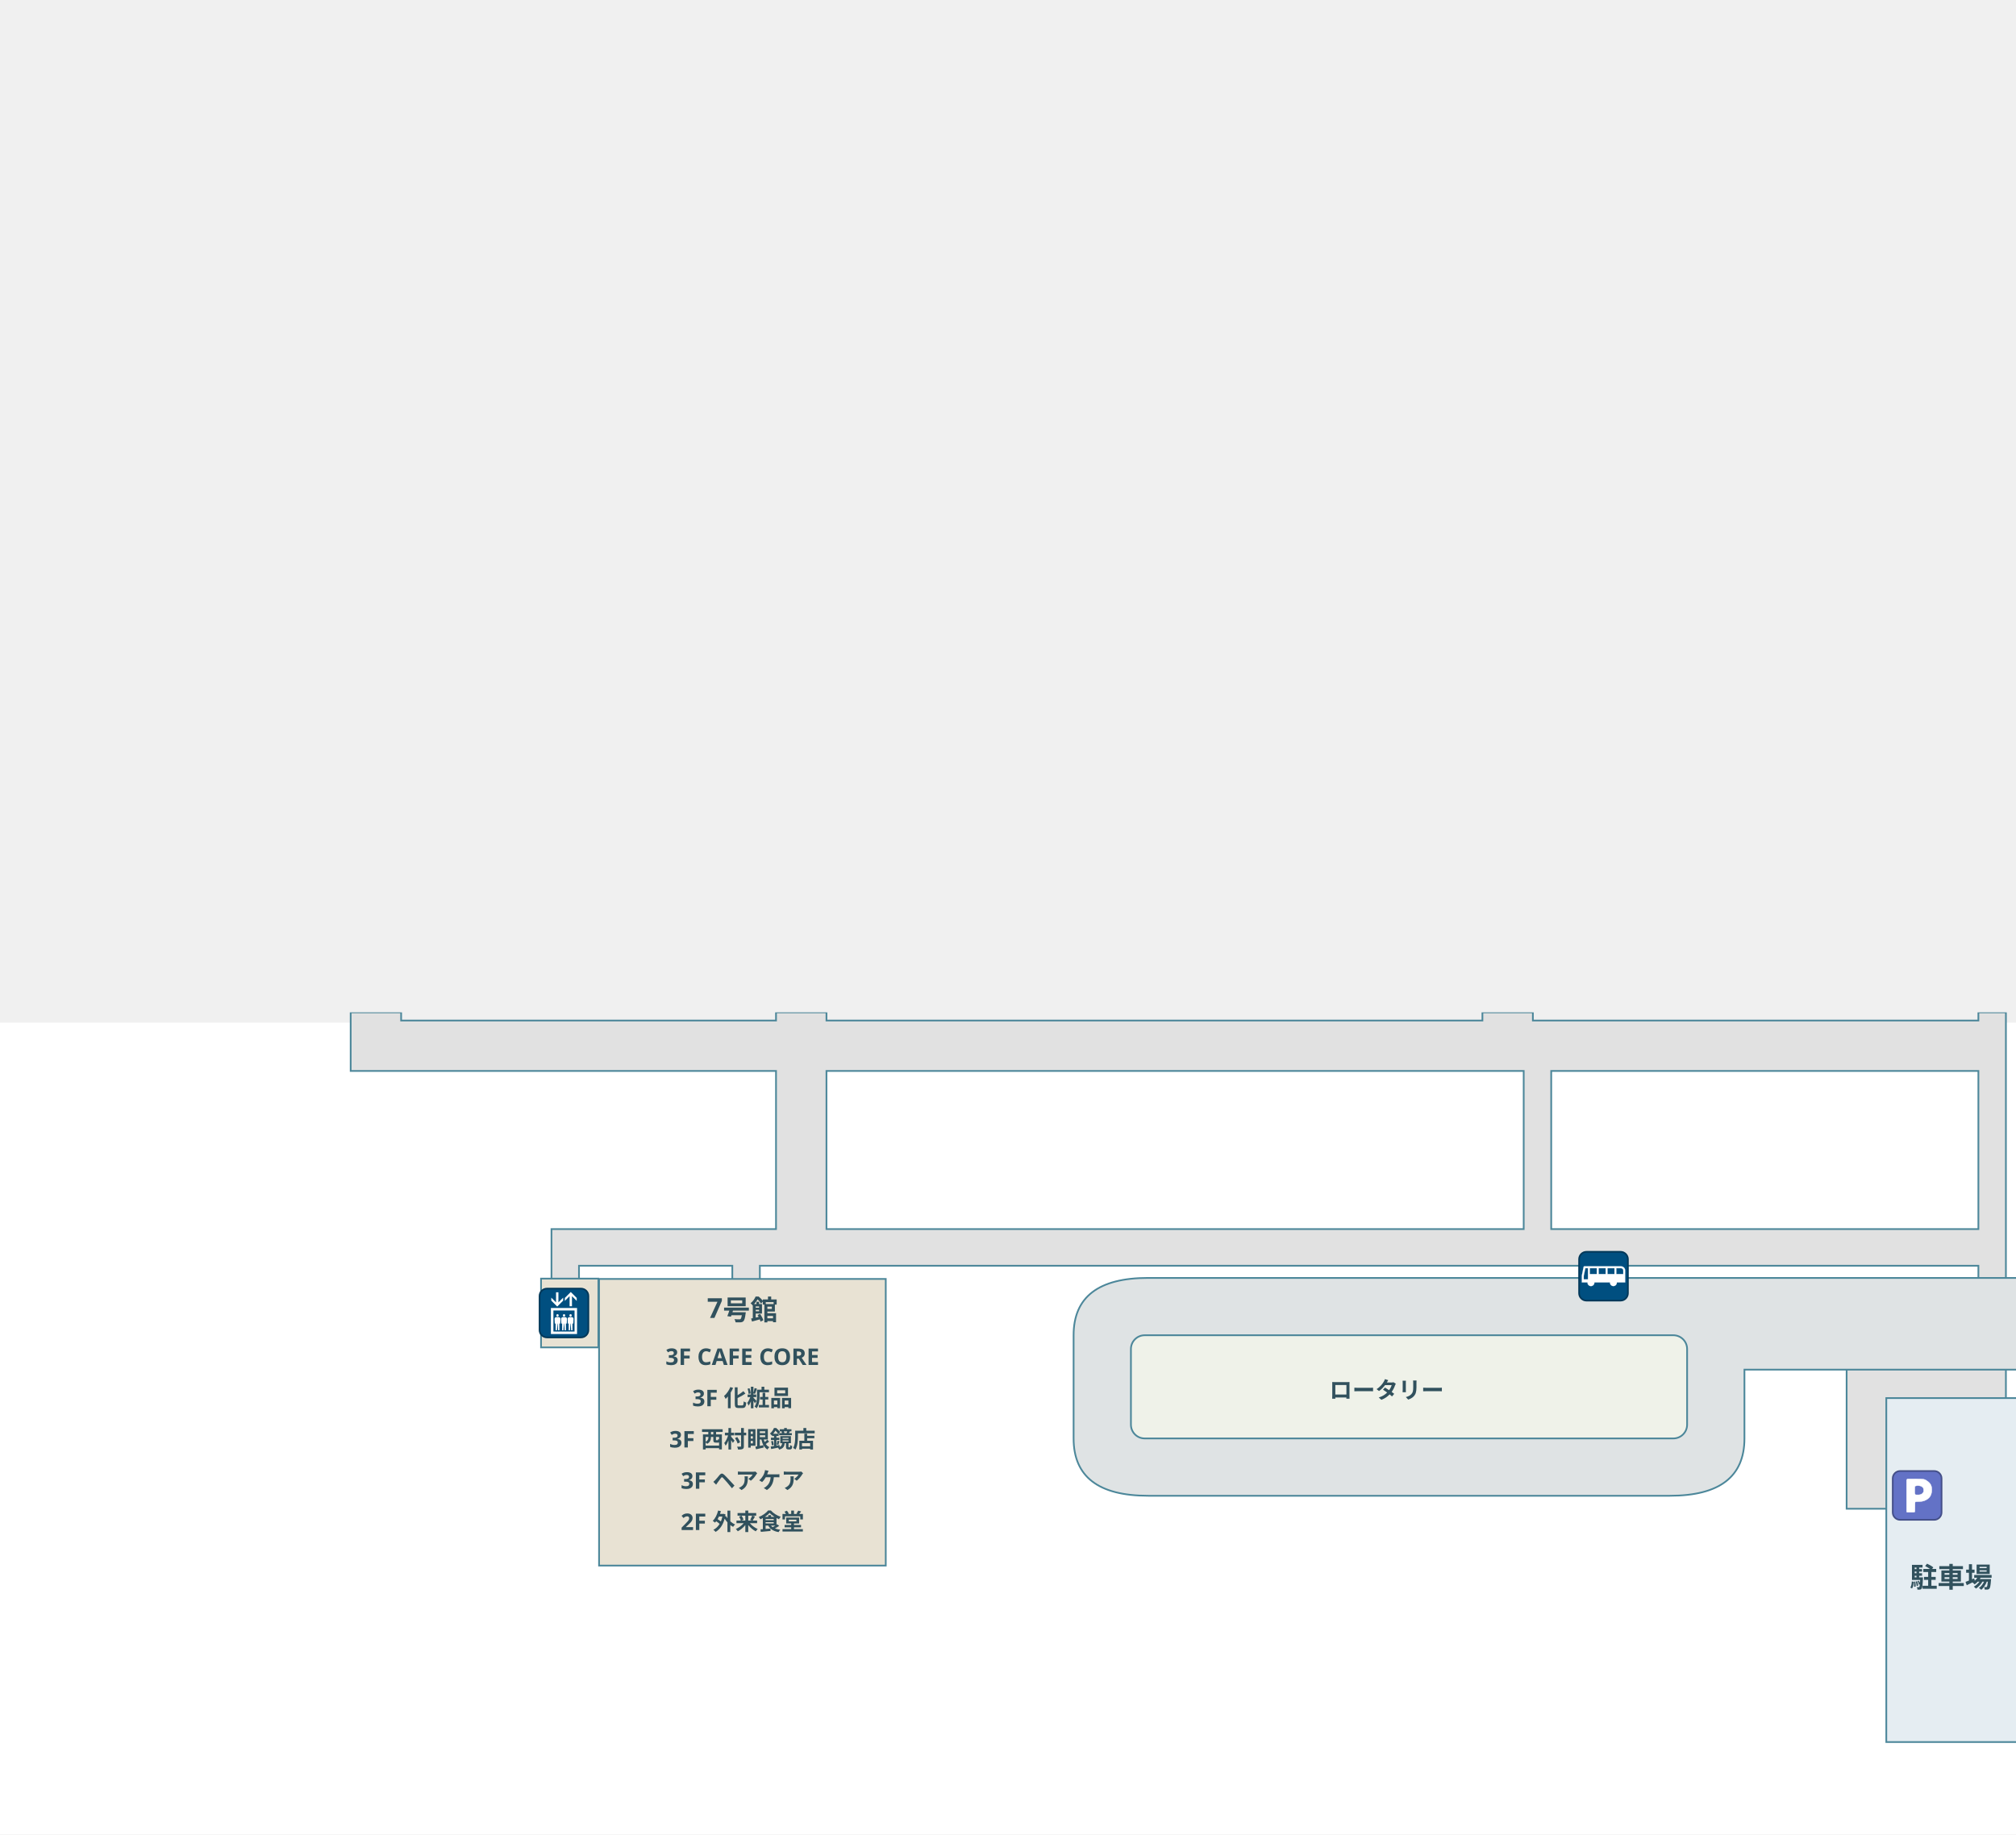
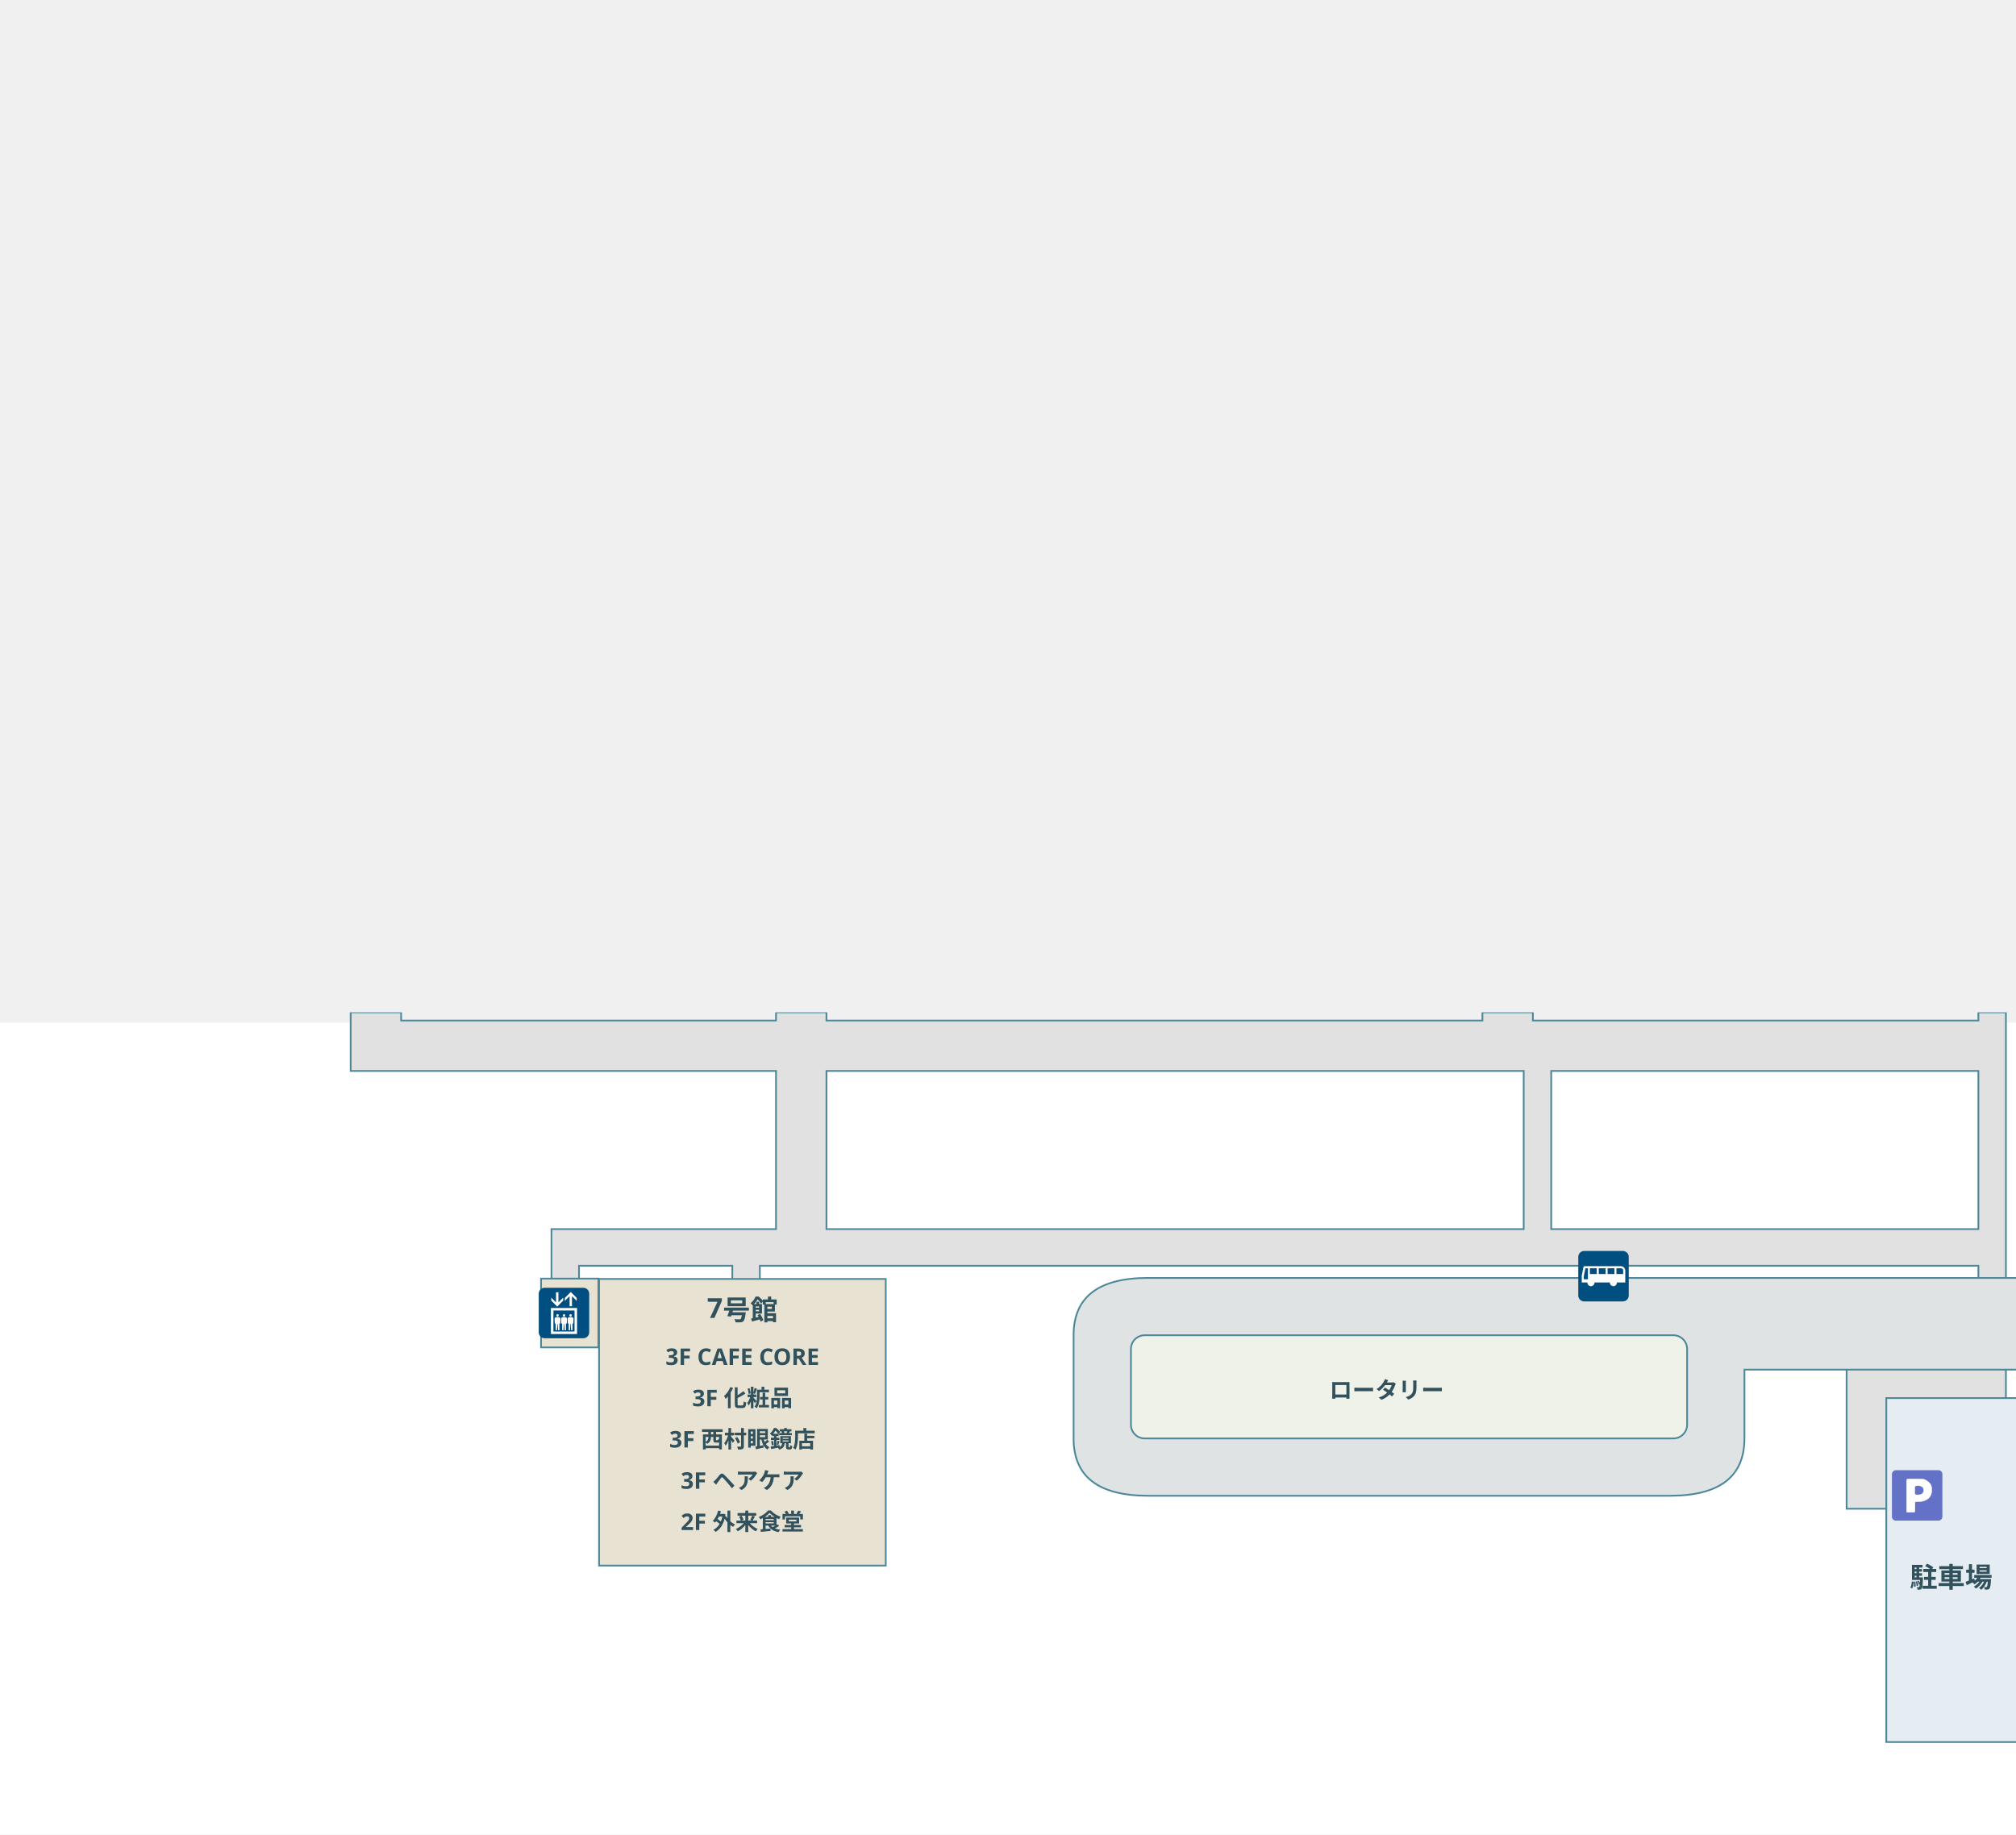
<svg xmlns="http://www.w3.org/2000/svg" viewBox="0 0 1758 1600">
  <defs>
    <symbol id="vector-art-1" viewBox="0 0 40 40">
-       <rect x=".65" y=".65" width="38.7" height="38.7" rx="5.85" fill="#004f80" stroke="#003758" stroke-width="1.3" />
+       <rect width="40" height="40" rx="4.67" fill="#004f80" data-cut-to-outline="true" />
      <g transform="translate(9.6346 3.3333) scale(0.8774932)" data-glyph-source="https://www.mlit.go.jp/sogoseisaku/barrierfree/content/001727469.pdf">
        <path d="M0.000,14.475L0.000,37.987L23.625,37.987L23.625,14.475L0.000,14.475ZM21.368,35.737L2.265,35.737L2.265,16.717L21.368,16.717L21.368,35.737Z" fill="#ffffff" />
        <path d="M11.085,7.800L11.085,5.115L6.796,9.412L6.796,0.277L4.651,0.277L4.651,9.412L0.346,5.115L0.346,7.800L5.723,13.177L11.085,7.800Z" fill="#ffffff" />
        <path d="M16.883,3.765L16.883,12.900L19.036,12.900L19.036,3.765L23.333,8.062L23.333,5.377L17.963,0.000L12.585,5.377L12.585,8.062L16.883,3.765Z" fill="#ffffff" />
        <path d="M3.533,28.545L4.260,28.545L4.260,34.620L5.445,34.620L5.873,28.545L6.083,28.545L6.510,34.620L7.681,34.620L7.681,28.545L8.423,28.545L8.633,24.450L8.618,24.105L8.536,23.775L8.385,23.490L8.176,23.227L7.913,23.002L7.613,22.852L7.268,22.755L6.630,22.687L5.971,22.657L5.325,22.687L4.673,22.755L4.343,22.852L4.043,23.002L3.781,23.227L3.570,23.490L3.421,23.775L3.338,24.105L3.323,24.450L3.533,28.545Z" fill="#ffffff" />
        <path d="M5.971,22.207L6.263,22.162L6.510,22.050L6.728,21.885L6.893,21.667L7.005,21.420L7.043,21.127L7.005,20.857L6.893,20.595L6.728,20.385L6.510,20.205L6.263,20.107L5.971,20.070L5.693,20.107L5.431,20.205L5.228,20.385L5.048,20.595L4.950,20.857L4.913,21.127L4.950,21.420L5.048,21.667L5.228,21.885L5.431,22.050L5.693,22.162L5.971,22.207Z" fill="#ffffff" />
        <path d="M9.428,28.545L10.163,28.545L10.163,34.620L11.333,34.620L11.760,28.545L11.978,28.545L12.406,34.620L13.575,34.620L13.575,28.545L14.310,28.545L14.528,24.450L14.513,24.105L14.431,23.775L14.281,23.490L14.078,23.227L13.815,23.002L13.508,22.852L13.163,22.755L12.533,22.687L11.873,22.657L11.221,22.687L10.575,22.755L10.231,22.852L9.923,23.002L9.676,23.227L9.458,23.490L9.323,23.775L9.226,24.105L9.210,24.450L9.428,28.545Z" fill="#ffffff" />
        <path d="M11.873,22.207L12.158,22.162L12.406,22.050L12.630,21.885L12.796,21.667L12.901,21.420L12.945,21.127L12.901,20.857L12.796,20.595L12.630,20.385L12.406,20.205L12.158,20.107L11.873,20.070L11.580,20.107L11.333,20.205L11.108,20.385L10.943,20.595L10.838,20.857L10.808,21.127L10.838,21.420L10.943,21.667L11.108,21.885L11.333,22.050L11.580,22.162L11.873,22.207Z" fill="#ffffff" />
        <path d="M15.330,28.545L16.058,28.545L16.058,34.620L17.228,34.620L17.656,28.545L17.880,28.545L18.308,34.620L19.478,34.620L19.478,28.545L20.205,28.545L20.431,24.450L20.416,24.105L20.318,23.775L20.168,23.490L19.958,23.227L19.710,23.002L19.411,22.852L19.065,22.755L18.413,22.687L17.768,22.657L17.108,22.687L16.471,22.755L16.125,22.852L15.825,23.002L15.563,23.227L15.353,23.490L15.203,23.775L15.120,24.105L15.106,24.450L15.330,28.545Z" fill="#ffffff" />
        <path d="M17.768,22.207L18.046,22.162L18.308,22.050L18.526,21.885L18.690,21.667L18.803,21.420L18.825,21.127L18.803,20.857L18.690,20.595L18.526,20.385L18.308,20.205L18.046,20.107L17.768,20.070L17.476,20.107L17.228,20.205L17.010,20.385L16.846,20.595L16.733,20.857L16.695,21.127L16.733,21.420L16.846,21.667L17.010,21.885L17.228,22.050L17.476,22.162L17.768,22.207Z" fill="#ffffff" />
      </g>
    </symbol>
  </defs>
  <g id="campus-extension">
    <defs>
      <clipPath id="outdoor-only">
        <rect x="0" y="883" width="1758" height="717" />
      </clipPath>
    </defs>
    <g clip-path="url(#outdoor-only)">
      <rect x="0" y="892" width="2400" height="708" fill="white" />
      <g id="outdoor-walk-approved" fill="#e1e1e1">
        <rect x="305.8" y="890.1" width="1443.4" height="44.0" />
        <rect x="305.8" y="883" width="44.0" height="51.1" />
        <rect x="676.7" y="883" width="44.0" height="221" />
        <rect x="1292.7" y="883" width="44.0" height="51.1" />
        <rect x="1328.7" y="912.1" width="24.0" height="191.9" />
        <rect x="1725.2" y="883" width="24.0" height="334.6" />
        <rect x="480.9" y="1072" width="1268.3" height="32" />
        <rect x="480.9" y="1072" width="24.0" height="72.5" />
        <rect x="638.6" y="1088" width="24.0" height="29.1" />
        <rect x="1610.3" y="1193.6" width="138.9" height="28.0" />
        <rect x="1610.3" y="1193.6" width="35.7" height="122.3" />
        <rect x="1610.3" y="1291.9" width="63.9" height="24.0" />
        <path d="M305.8 883V890.1M349.8 883V890.1M305.8 883H349.8M305.8 890.1V912.1M305.8 912.1V934.1M305.8 934.1H349.8M349.8 890.1H480.9M349.8 934.1H480.9M480.9 890.1H504.9M480.9 934.1H504.9M480.9 1072V1088M480.9 1072H504.9M480.9 1088V1104M480.9 1104V1117.1M504.9 1104V1117.1M480.9 1117.1V1144.5M504.9 1117.1V1144.5M480.9 1144.5H504.9M504.9 890.1H638.6M504.9 934.1H638.6M504.9 1072H638.6M504.9 1104H638.6M638.6 890.1H662.6M638.6 934.1H662.6M638.6 1072H662.6M638.6 1104V1117.1M662.6 1104V1117.1M638.6 1117.1H662.6M662.6 890.1H676.7M662.6 934.1H676.7M662.6 1072H676.7M662.6 1104H676.7M676.7 883V890.1M720.7 883V890.1M676.7 883H720.7M676.7 934.1V1072M720.7 934.1V1072M676.7 1104H720.7M720.7 890.1H1292.7M720.7 934.1H1292.7M720.7 1072H1292.7M720.7 1104H1292.7M1292.7 883V890.1M1292.7 883H1328.7M1292.7 934.1H1328.7M1292.7 1072H1328.7M1292.7 1104H1328.7M1336.7 883V890.1M1328.7 883H1336.7M1328.7 934.1V1072M1328.7 1104H1336.7M1336.7 890.1H1352.7M1352.7 934.1V1072M1336.7 1104H1352.7M1352.7 890.1H1610.3M1352.7 934.1H1610.3M1352.7 1072H1610.3M1352.7 1104H1610.3M1610.3 890.1H1646M1610.3 934.1H1646M1610.3 1072H1646M1610.3 1104H1646M1610.3 1193.6V1217.6M1610.3 1193.6H1646M1610.3 1217.6V1221.6M1610.3 1221.6V1291.9M1646 1221.6V1291.9M1610.3 1291.9V1315.9M1610.3 1315.9H1646M1646 890.1H1674.2M1646 934.1H1674.2M1646 1072H1674.2M1646 1104H1674.2M1646 1193.6H1674.2M1646 1221.6H1674.2M1674.2 1291.9V1315.9M1646 1291.9H1674.2M1646 1315.9H1674.2M1674.2 890.1H1725.2M1674.2 934.1H1725.2M1674.2 1072H1725.2M1674.2 1104H1725.2M1674.2 1193.6H1725.2M1674.2 1221.6H1725.2M1725.2 883V890.1M1749.2 883V890.1M1725.2 883H1749.2M1749.2 890.1V912.1M1749.2 912.1V934.1M1725.2 934.1V1072M1749.2 934.1V1072M1749.2 1072V1088M1749.2 1088V1104M1725.2 1104V1117.1M1749.2 1104V1117.1M1725.2 1117.1V1144.5M1749.2 1117.1V1144.5M1725.2 1144.5V1193.6M1749.2 1144.5V1193.6M1749.2 1193.6V1217.6M1749.2 1217.6V1221.6M1725.2 1221.6H1749.2" fill="none" stroke="#4c879a" stroke-width="1.5" stroke-linecap="square" />
      </g>
      <g id="outdoor-walk-draft" display="none">
        <path id="outdoor-walk-edge-0" d="M1737.2 882.3L1737.2 1206.6" fill="none" stroke="#4c879a" stroke-width="26" stroke-linejoin="miter" />
        <path id="outdoor-walk-edge-1" d="M1738.2 1205.6L1621.3 1205.6" fill="none" stroke="#4c879a" stroke-width="34" stroke-linejoin="miter" />
        <path id="outdoor-walk-edge-2" d="M1622.3 1204.6L1622.3 1306.9" fill="none" stroke="#4c879a" stroke-width="26" stroke-linejoin="miter" />
        <path id="outdoor-walk-edge-3" d="M1675.2 1303.9L1621.3 1303.9" fill="none" stroke="#4c879a" stroke-width="34" stroke-linejoin="miter" />
        <path id="outdoor-walk-edge-4" d="M327.8 855.9L327.8 913.1" fill="none" stroke="#4c879a" stroke-width="46" stroke-linejoin="miter" />
        <path id="outdoor-walk-edge-5" d="M326.8 912.1L1738.2 912.1" fill="none" stroke="#4c879a" stroke-width="46" stroke-linejoin="miter" />
        <path id="outdoor-walk-edge-6" d="M1738.2 912.1L697.7 912.1" fill="none" stroke="#4c879a" stroke-width="46" stroke-linejoin="miter" />
        <path id="outdoor-walk-edge-7" d="M698.7 913.1L698.7 830.7" fill="none" stroke="#4c879a" stroke-width="46" stroke-linejoin="miter" />
        <path id="outdoor-walk-edge-8" d="M698.7 830.7L698.7 1089.0" fill="none" stroke="#4c879a" stroke-width="46" stroke-linejoin="miter" />
        <path id="outdoor-walk-edge-9" d="M697.7 1088.0L1738.2 1088.0" fill="none" stroke="#4c879a" stroke-width="34" stroke-linejoin="miter" />
        <path id="outdoor-walk-edge-10" d="M1738.2 1088.0L1339.7 1088.0" fill="none" stroke="#4c879a" stroke-width="34" stroke-linejoin="miter" />
        <path id="outdoor-walk-edge-11" d="M1340.7 1089.0L1340.7 907.5" fill="none" stroke="#4c879a" stroke-width="26" stroke-linejoin="miter" />
        <path id="outdoor-walk-edge-12" d="M699.7 1084.9L491.9 1084.9" fill="none" stroke="#4c879a" stroke-width="34" stroke-linejoin="miter" />
        <path id="outdoor-walk-edge-13" d="M492.9 1083.9L492.9 1145.5" fill="none" stroke="#4c879a" stroke-width="26" stroke-linejoin="miter" />
        <path id="outdoor-walk-edge-14" d="M650.6 1118.1L650.6 1083.9" fill="none" stroke="#4c879a" stroke-width="26" stroke-linejoin="miter" />
        <path id="outdoor-walk-edge-15" d="M1314.7 854.1L1314.7 913.1" fill="none" stroke="#4c879a" stroke-width="46" stroke-linejoin="miter" />
        <path id="outdoor-walk-fill-0" d="M1737.2 883.3L1737.2 1205.6" fill="none" stroke="#e1e1e1" stroke-width="24" stroke-linejoin="miter" />
        <path id="outdoor-walk-fill-1" d="M1737.2 1205.6L1622.3 1205.6" fill="none" stroke="#e1e1e1" stroke-width="32" stroke-linejoin="miter" />
        <path id="outdoor-walk-fill-2" d="M1622.3 1205.6L1622.3 1305.9" fill="none" stroke="#e1e1e1" stroke-width="24" stroke-linejoin="miter" />
        <path id="outdoor-walk-fill-3" d="M1674.2 1303.9L1622.3 1303.9" fill="none" stroke="#e1e1e1" stroke-width="32" stroke-linejoin="miter" />
        <path id="outdoor-walk-fill-4" d="M327.8 856.9L327.8 912.1" fill="none" stroke="#e1e1e1" stroke-width="44" stroke-linejoin="miter" />
        <path id="outdoor-walk-fill-5" d="M327.8 912.1L1737.2 912.1" fill="none" stroke="#e1e1e1" stroke-width="44" stroke-linejoin="miter" />
        <path id="outdoor-walk-fill-6" d="M1737.2 912.1L698.7 912.1" fill="none" stroke="#e1e1e1" stroke-width="44" stroke-linejoin="miter" />
        <path id="outdoor-walk-fill-7" d="M698.7 912.1L698.7 831.7" fill="none" stroke="#e1e1e1" stroke-width="44" stroke-linejoin="miter" />
        <path id="outdoor-walk-fill-8" d="M698.7 831.7L698.7 1088" fill="none" stroke="#e1e1e1" stroke-width="44" stroke-linejoin="miter" />
        <path id="outdoor-walk-fill-9" d="M698.7 1088L1737.2 1088" fill="none" stroke="#e1e1e1" stroke-width="32" stroke-linejoin="miter" />
        <path id="outdoor-walk-fill-10" d="M1737.2 1088L1340.7 1088" fill="none" stroke="#e1e1e1" stroke-width="32" stroke-linejoin="miter" />
        <path id="outdoor-walk-fill-11" d="M1340.7 1088L1340.7 908.5" fill="none" stroke="#e1e1e1" stroke-width="24" stroke-linejoin="miter" />
        <path id="outdoor-walk-fill-12" d="M698.7 1084.9L492.9 1084.9" fill="none" stroke="#e1e1e1" stroke-width="32" stroke-linejoin="miter" />
        <path id="outdoor-walk-fill-13" d="M492.9 1084.9L492.9 1144.5" fill="none" stroke="#e1e1e1" stroke-width="24" stroke-linejoin="miter" />
        <path id="outdoor-walk-fill-14" d="M650.6 1117.1L650.6 1084.9" fill="none" stroke="#e1e1e1" stroke-width="24" stroke-linejoin="miter" />
        <path id="outdoor-walk-fill-15" d="M1314.7 855.1L1314.7 912.1" fill="none" stroke="#e1e1e1" stroke-width="44" stroke-linejoin="miter" />
      </g>
      <g id="outdoor-rotary" transform="translate(36.2 -25.4)">
        <path d="M965.0 1140H2320V1220H1485.0V1280Q1485.0 1330 1420.0 1330H965.0Q900 1330 900 1280V1190Q900 1140 965.0 1140Z" fill="#dfe3e4" stroke="#4c879a" stroke-width="1.5" />
        <rect x="950" y="1190" width="485.0" height="90" rx="12" fill="#eff2e9" stroke="#4c879a" stroke-width="1.5" />
        <path d="M2320 1140V1220" stroke="white" stroke-width="4" />
        <text x="1173.0" y="1245" font-family="sans-serif" text-anchor="middle" fill="#31515d" font-size="20" font-weight="700">ロータリー</text>
      </g>
      <g id="outdoor-seven" transform="translate(-2.6 -6.5)">
        <rect x="525" y="1122" width="250" height="250" fill="#e8e2d3" stroke="#4c879a" stroke-width="1.5" />
        <g id="outdoor-sevenEV" transform="translate(-0.6 -78.3)">
          <rect x="475" y="1200" width="50" height="60" fill="#e8e2d3" stroke="#4c879a" stroke-width="1.5" />
          <use data-official-ev="31" x="473" y="1208" width="44" height="44" href="#vector-art-1" />
        </g>
        <text x="650" y="1156" font-family="sans-serif" text-anchor="middle" fill="#31515d" font-size="24" font-weight="700">7号館</text>
        <text x="650" y="1197" font-family="sans-serif" text-anchor="middle" fill="#31515d" font-size="20" font-weight="700">3F CAFE CORE</text>
        <text x="650" y="1233" font-family="sans-serif" text-anchor="middle" fill="#31515d" font-size="20" font-weight="700">3F 化粧品</text>
        <text x="650" y="1269" font-family="sans-serif" text-anchor="middle" fill="#31515d" font-size="20" font-weight="700">3F 西村眼鏡店</text>
        <text x="650" y="1305" font-family="sans-serif" text-anchor="middle" fill="#31515d" font-size="20" font-weight="700">3F ヘアケア</text>
        <text x="650" y="1341" font-family="sans-serif" text-anchor="middle" fill="#31515d" font-size="20" font-weight="700">2F 外来食堂</text>
      </g>
      <g id="outdoor-parkingBuilding" transform="translate(194.9 -30.6)">
        <rect x="1450" y="1250" width="850" height="300" fill="#e5edf2" stroke="#4c879a" stroke-width="1.5" />
        <text x="1506.55" y="1415" font-family="sans-serif" text-anchor="middle" fill="#31515d" font-size="24" font-weight="700">駐車場</text>
      </g>
      <g id="outdoor-busStop" transform="translate(298.3 1.1)">
-         <rect x="1078.715" y="1090.715" width="42.57" height="42.57" rx="6.435" fill="#004f80" stroke="#003758" stroke-width="1.43" />
+         <rect x="1078" y="1090" width="44" height="44" rx="5.14" fill="#004f80" />
        <svg x="1081" y="1102" width="38" height="20" viewBox="-0.1 -0.1 41.12 18.89">
          <path d="M36.885 0.000 L2.461 0.000 L2.228 0.045 L2.033 0.112 L1.860 0.262 L1.740 0.420 L1.651 0.622 L0.000 8.767 L0.000 15.225 L5.348 15.225 L5.348 15.472 L5.393 15.997 L5.513 16.492 L5.716 16.957 L5.971 17.362 L6.308 17.745 L6.675 18.060 L7.103 18.322 L7.576 18.532 L8.070 18.645 L8.603 18.690 L9.135 18.645 L9.638 18.532 L10.088 18.322 L10.516 18.060 L10.898 17.745 L11.228 17.362 L11.490 16.957 L11.693 16.492 L11.813 15.997 L11.858 15.472 L11.858 15.225 L26.528 15.225 L26.528 15.457 L26.573 15.982 L26.693 16.477 L26.896 16.927 L27.166 17.347 L27.488 17.730 L27.856 18.052 L28.283 18.307 L28.755 18.502 L29.250 18.630 L29.783 18.675 L30.315 18.630 L30.818 18.502 L31.283 18.307 L31.711 18.052 L32.086 17.730 L32.408 17.347 L32.670 16.927 L32.880 16.477 L32.993 15.982 L33.038 15.457 L33.038 15.225 L40.920 15.225 L40.920 3.982 L40.875 3.405 L40.740 2.835 L40.553 2.310 L40.268 1.815 L39.930 1.380 L39.533 0.990 L39.076 0.637 L38.596 0.375 L38.048 0.172 L37.485 0.045 L36.885 0.000 Z M5.791 12.292 L1.815 12.292 L1.815 8.970 L3.346 1.800 L5.791 1.800 L5.791 12.292 Z M14.130 7.312 L7.576 7.312 L7.576 1.800 L14.130 1.800 L14.130 7.312 Z M22.463 7.312 L15.908 7.312 L15.908 1.800 L22.463 1.800 L22.463 7.312 Z M30.788 7.312 L24.248 7.312 L24.248 1.800 L30.788 1.800 L30.788 7.312 Z M32.581 7.312 L32.581 1.800 L36.885 1.800 L37.343 1.845 L37.755 1.972 L38.123 2.182 L38.445 2.445 L38.723 2.760 L38.918 3.142 L39.045 3.547 L39.091 3.982 L39.091 7.312 L32.581 7.312 Z" fill="white" fill-rule="evenodd" stroke="white" stroke-width="0.12" />
        </svg>
      </g>
      <g id="outdoor-parkingPayment" transform="translate(161.8 14.3)">
        <g transform="translate(1488 1268) scale(1.1)">
-           <rect x=".65" y=".65" width="38.7" height="38.7" rx="5.85" fill="#6372c6" stroke="#444f89" stroke-width="1.3" />
+           <rect width="40" height="40" rx="3.17" fill="#6372c6" data-cut-to-outline="true" />
          <g transform="scale(.1666667)" fill="currentColor" color="#ffffff" stroke="currentColor" stroke-width="1.65" stroke-linejoin="round" data-glyph-source="hospital-legend-redrawn">
            <path d="M0 0 C1.44 -0 1.44 -0 2.91 -0 C4.55 -0.01 4.55 -0.01 6.22 -0.03 C8 -0.01 8 -0.01 9.82 0.01 C11.05 0 12.29 0 13.56 0 C16.85 0 20.15 0.02 23.45 0.05 C26.72 0.07 29.99 0.05 33.26 0.04 C79.16 0.08 79.16 0.08 96.58 12.88 C97.94 14.06 99.27 15.26 100.58 16.5 C101.51 17.32 101.51 17.32 102.47 18.16 C108.58 24.19 111.93 32.18 113.58 40.5 C115.32 55.29 114.32 69.31 106.93 82.42 C99.9 93.17 89.54 99.8 77.62 104.23 C65.69 108.11 53.29 108.2 40.85 108.36 C38.41 108.41 38.41 108.41 35.58 109.5 C34.65 112.28 34.45 113.98 34.42 116.85 C34.41 118.16 34.41 118.16 34.39 119.5 C34.38 120.44 34.38 121.38 34.37 122.35 C34.34 124.34 34.31 126.32 34.28 128.31 C34.24 131.44 34.2 134.58 34.18 137.72 C34.15 140.74 34.1 143.76 34.06 146.79 C34.05 147.73 34.05 148.67 34.05 149.64 C34.03 150.51 34.01 151.39 34 152.28 C33.99 153.05 33.98 153.82 33.97 154.61 C33.78 155.55 33.78 155.55 33.58 156.5 C29.91 158.94 27.16 158.79 22.92 158.77 C22.17 158.77 21.43 158.77 20.66 158.77 C19.08 158.77 17.51 158.77 15.94 158.76 C13.52 158.75 11.11 158.76 8.69 158.77 C7.16 158.77 5.64 158.77 4.11 158.77 C3.38 158.77 2.66 158.77 1.91 158.78 C0.13 158.76 -1.65 158.64 -3.42 158.5 C-4.08 157.84 -4.74 157.18 -5.42 156.5 C-5.68 153.89 -5.68 153.89 -5.68 150.52 C-5.69 149.24 -5.7 147.97 -5.7 146.65 C-5.7 145.23 -5.7 143.81 -5.7 142.38 C-5.7 140.89 -5.71 139.4 -5.71 137.91 C-5.72 133.85 -5.73 129.79 -5.72 125.74 C-5.72 122.35 -5.73 118.97 -5.73 115.58 C-5.74 107.6 -5.74 99.61 -5.74 91.63 C-5.73 83.39 -5.74 75.14 -5.76 66.9 C-5.78 59.83 -5.79 52.76 -5.78 45.69 C-5.78 41.46 -5.79 37.24 -5.8 33.01 C-5.81 29.04 -5.81 25.06 -5.8 21.09 C-5.79 19.63 -5.8 18.17 -5.81 16.71 C-5.82 14.72 -5.81 12.73 -5.8 10.74 C-5.8 9.62 -5.8 8.51 -5.8 7.36 C-5.27 3.34 -4.12 0.85 0 0 Z M34.58 34.5 C33.41 38.01 33.4 41.19 33.38 44.84 C33.37 45.55 33.36 46.27 33.36 47.01 C33.35 48.52 33.34 50.04 33.34 51.55 C33.33 53.86 33.3 56.17 33.27 58.48 C33.26 59.95 33.25 61.43 33.25 62.9 C33.24 63.59 33.23 64.27 33.21 64.98 C33.23 69.33 34.01 71.99 36.58 75.5 C39.89 75.62 43.2 75.69 46.52 75.75 C47.44 75.78 48.37 75.82 49.32 75.85 C56.99 75.96 62.63 74.27 68.92 69.86 C72.31 66.45 74.58 63.55 75.43 58.75 C75.79 53.24 75.48 47.88 73.52 42.69 C69.2 37.81 64.93 34.47 58.45 33.13 C46.06 31.14 46.06 31.14 34.58 34.5 Z " transform="translate(75.42136,41.49879)" />
          </g>
        </g>
      </g>
    </g>
  </g>
</svg>
